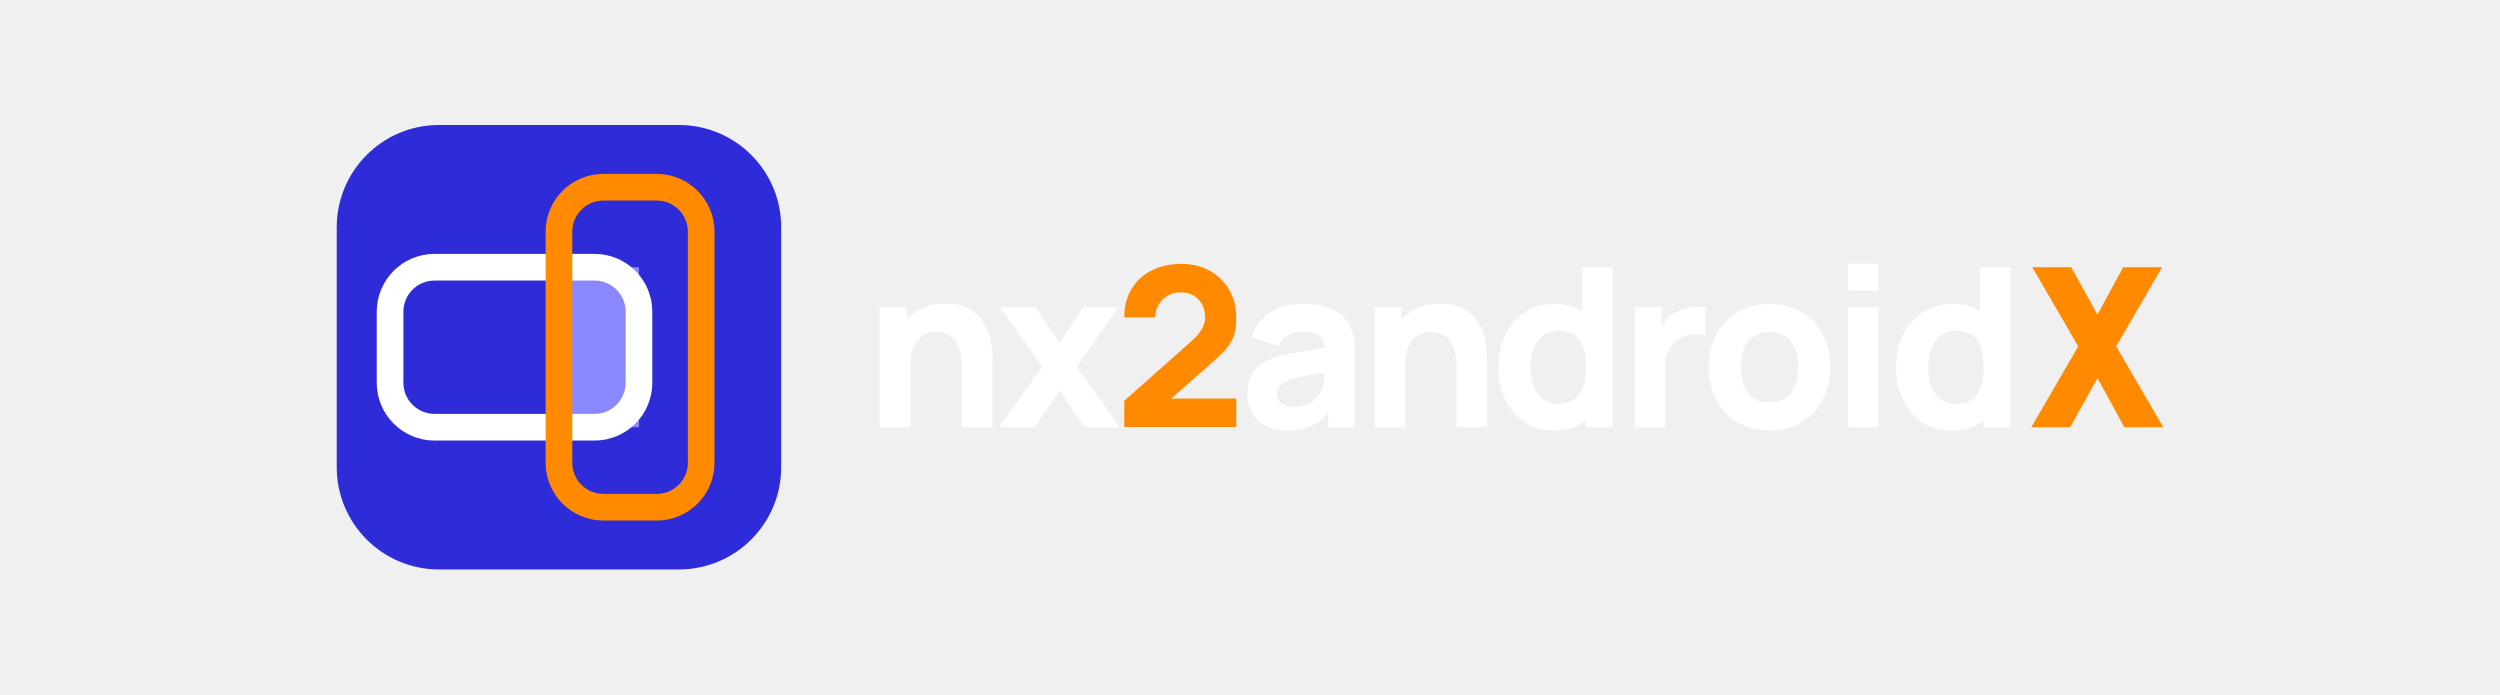
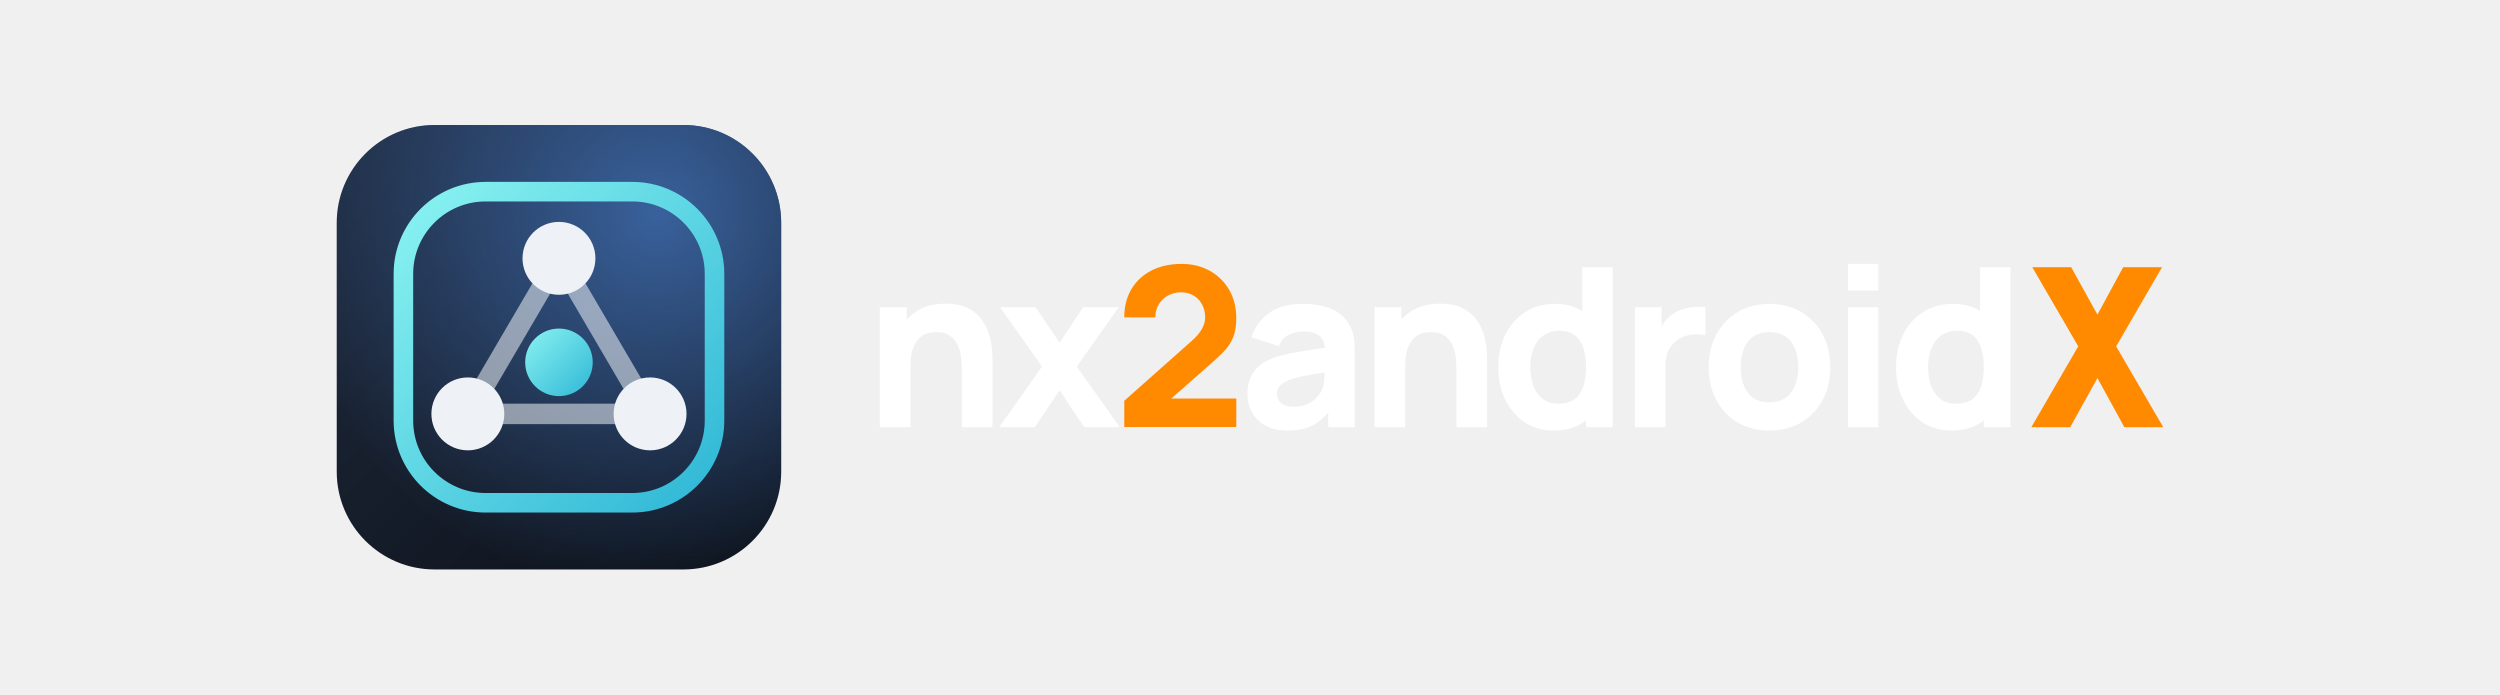
<svg xmlns="http://www.w3.org/2000/svg" width="720" height="200" viewBox="0 0 720 200" role="img" aria-label="nx2androidX">
  <g transform="translate(-19.76 0)">
    <g transform="translate(116.74 36) scale(1.28)">
-       <rect width="100" height="100" rx="23" fill="#2E2BD9" />
-       <rect x="50" y="32" width="18" height="36" fill="#8A88FF" />
-       <rect x="12" y="32" width="56" height="36" rx="10" fill="none" stroke="#FFFFFF" stroke-width="6" />
-       <rect x="50" y="14" width="32" height="72" rx="10" fill="none" stroke="#FF8A00" stroke-width="6" />
+       <defs>
+         <linearGradient id="sos-night" x1="0" y1="0" x2="1" y2="1">
+           <stop offset="0" stop-color="#1f2a3d" />
+           <stop offset="1" stop-color="#0b0f16" />
+         </linearGradient>
+         <radialGradient id="sos-glow" cx="0.72" cy="0.2" r="0.85">
+           <stop offset="0" stop-color="#3f6db0" stop-opacity="0.85" />
+           <stop offset="1" stop-color="#3f6db0" stop-opacity="0" />
+         </radialGradient>
+         <linearGradient id="sos-cyan" x1="0" y1="0" x2="1" y2="1">
+           <stop offset="0" stop-color="#8af3f1" />
+           <stop offset="1" stop-color="#2fb7d6" />
+         </linearGradient>
+       </defs>
+       <rect width="100" height="100" rx="22" fill="url(#sos-night)" />
+       <rect width="100" height="100" rx="22" fill="url(#sos-glow)" />
+       <rect x="15" y="15" width="70" height="70" rx="18.5" fill="none" stroke="url(#sos-cyan)" stroke-width="4.4" />
+       <path d="M50 30 L70.5 65 L29.5 65 Z" fill="none" stroke="#eef1f6" stroke-opacity="0.55" stroke-width="4.6" stroke-linejoin="round" />
+       <circle cx="50" cy="53.4" r="7.6" fill="url(#sos-cyan)" />
+       <circle cx="50" cy="30" r="8.2" fill="#eef1f6" />
+       <circle cx="70.5" cy="65" r="8.2" fill="#eef1f6" />
+       <circle cx="29.5" cy="65" r="8.2" fill="#eef1f6" />
    </g>
    <path fill="#FFFFFF" d="M296.77 123.04V106.72Q296.77 105.54 296.64 103.7Q296.51 101.86 295.84 100Q295.17 98.14 293.65 96.9Q292.13 95.65 289.34 95.65Q288.22 95.65 286.94 96Q285.66 96.35 284.54 97.36Q283.42 98.37 282.7 100.32Q281.98 102.27 281.98 105.5L276.99 103.14Q276.99 99.04 278.66 95.46Q280.32 91.87 283.66 89.66Q287.01 87.46 292.1 87.46Q296.16 87.46 298.72 88.83Q301.28 90.21 302.7 92.32Q304.13 94.43 304.74 96.72Q305.34 99.01 305.47 100.9Q305.6 102.78 305.6 103.65V123.04ZM273.15 123.04V88.48H280.9V99.94H281.98V123.04ZM307.52 123.04 319.87 105.57 307.78 88.48H318.02L324.93 98.72L331.71 88.48H341.95L329.86 105.57L342.27 123.04H332.03L324.93 112.42L317.76 123.04ZM390.53 124Q386.82 124 384.24 122.58Q381.66 121.15 380.34 118.77Q379.01 116.38 379.01 113.5Q379.01 111.1 379.74 109.12Q380.48 107.14 382.13 105.62Q383.78 104.1 386.56 103.07Q388.48 102.37 391.14 101.82Q393.79 101.28 397.15 100.78Q400.51 100.29 404.54 99.68L401.41 101.41Q401.41 98.34 399.94 96.9Q398.46 95.46 395.01 95.46Q393.09 95.46 391.01 96.38Q388.93 97.31 388.1 99.68L380.22 97.18Q381.54 92.9 385.15 90.21Q388.77 87.52 395.01 87.52Q399.58 87.52 403.14 88.93Q406.69 90.34 408.51 93.79Q409.54 95.71 409.73 97.63Q409.92 99.55 409.92 101.92V123.04H402.3V115.94L403.39 117.41Q400.86 120.9 397.94 122.45Q395.01 124 390.53 124ZM392.38 117.15Q394.78 117.15 396.43 116.3Q398.08 115.46 399.06 114.37Q400.03 113.28 400.38 112.54Q401.06 111.14 401.17 109.26Q401.28 107.39 401.28 106.14L403.84 106.78Q399.97 107.42 397.57 107.86Q395.17 108.29 393.7 108.64Q392.22 108.99 391.1 109.41Q389.82 109.92 389.04 110.51Q388.26 111.1 387.89 111.81Q387.52 112.51 387.52 113.38Q387.52 114.56 388.11 115.41Q388.7 116.26 389.79 116.7Q390.88 117.15 392.38 117.15ZM439.23 123.04V106.72Q439.23 105.54 439.1 103.7Q438.98 101.86 438.3 100Q437.63 98.14 436.11 96.9Q434.59 95.65 431.81 95.65Q430.69 95.65 429.41 96Q428.13 96.35 427.01 97.36Q425.89 98.37 425.17 100.32Q424.45 102.27 424.45 105.5L419.46 103.14Q419.46 99.04 421.12 95.46Q422.78 91.87 426.13 89.66Q429.47 87.46 434.56 87.46Q438.62 87.46 441.18 88.83Q443.74 90.21 445.17 92.32Q446.59 94.43 447.2 96.72Q447.81 99.01 447.94 100.9Q448.06 102.78 448.06 103.65V123.04ZM415.62 123.04V88.48H423.36V99.94H424.45V123.04ZM467.2 124Q462.43 124 458.85 121.6Q455.26 119.2 453.26 115.07Q451.26 110.94 451.26 105.76Q451.26 100.48 453.3 96.37Q455.33 92.26 459.01 89.89Q462.69 87.52 467.65 87.52Q472.58 87.52 475.94 89.92Q479.3 92.32 481.02 96.45Q482.75 100.58 482.75 105.76Q482.75 110.94 481.01 115.07Q479.26 119.2 475.81 121.6Q472.35 124 467.2 124ZM468.61 116.26Q471.52 116.26 473.26 114.94Q475.01 113.63 475.78 111.26Q476.54 108.9 476.54 105.76Q476.54 102.62 475.78 100.26Q475.01 97.89 473.33 96.58Q471.65 95.26 468.93 95.26Q466.02 95.26 464.14 96.69Q462.27 98.11 461.38 100.5Q460.48 102.88 460.48 105.76Q460.48 108.67 461.34 111.06Q462.21 113.44 464 114.85Q465.79 116.26 468.61 116.26ZM476.54 123.04V99.36H475.46V76.96H484.22V123.04ZM490.62 123.04V88.48H498.3V96.93L497.47 95.84Q498.14 94.05 499.26 92.58Q500.38 91.1 502.02 90.14Q503.26 89.38 504.74 88.94Q506.21 88.51 507.78 88.4Q509.34 88.29 510.91 88.48V96.61Q509.47 96.16 507.57 96.3Q505.66 96.45 504.13 97.18Q502.59 97.89 501.54 99.06Q500.48 100.22 499.94 101.81Q499.39 103.39 499.39 105.38V123.04ZM529.34 124Q524.13 124 520.19 121.66Q516.26 119.33 514.06 115.22Q511.87 111.1 511.87 105.76Q511.87 100.35 514.11 96.24Q516.35 92.13 520.29 89.82Q524.22 87.52 529.34 87.52Q534.56 87.52 538.51 89.86Q542.46 92.19 544.67 96.3Q546.88 100.42 546.88 105.76Q546.88 111.14 544.66 115.25Q542.43 119.36 538.48 121.68Q534.53 124 529.34 124ZM529.34 115.87Q533.54 115.87 535.6 113.04Q537.66 110.21 537.66 105.76Q537.66 101.15 535.57 98.4Q533.47 95.65 529.34 95.65Q526.5 95.65 524.67 96.93Q522.85 98.21 521.97 100.48Q521.09 102.75 521.09 105.76Q521.09 110.4 523.18 113.14Q525.28 115.87 529.34 115.87ZM552 83.68V76H560.7V83.68ZM552 123.04V88.48H560.7V123.04ZM581.76 124Q576.99 124 573.41 121.6Q569.82 119.2 567.82 115.07Q565.82 110.94 565.82 105.76Q565.82 100.48 567.86 96.37Q569.89 92.26 573.57 89.89Q577.25 87.52 582.21 87.52Q587.14 87.52 590.5 89.92Q593.86 92.32 595.58 96.45Q597.31 100.58 597.31 105.76Q597.31 110.94 595.57 115.07Q593.82 119.2 590.37 121.6Q586.91 124 581.76 124ZM583.17 116.26Q586.08 116.26 587.82 114.94Q589.57 113.63 590.34 111.26Q591.1 108.9 591.1 105.76Q591.1 102.62 590.34 100.26Q589.57 97.89 587.89 96.58Q586.21 95.26 583.49 95.26Q580.58 95.26 578.7 96.69Q576.83 98.11 575.94 100.5Q575.04 102.88 575.04 105.76Q575.04 108.67 575.9 111.06Q576.77 113.44 578.56 114.85Q580.35 116.26 583.17 116.26ZM591.1 123.04V99.36H590.02V76.96H598.78V123.04Z" />
    <path fill="#FF8A00" d="M343.55 122.98V115.42L362.88 98.27Q365.06 96.35 365.95 94.66Q366.85 92.96 366.85 91.49Q366.85 89.38 365.98 87.73Q365.12 86.08 363.55 85.14Q361.98 84.19 359.87 84.19Q357.66 84.19 355.98 85.2Q354.3 86.21 353.38 87.86Q352.45 89.5 352.51 91.42H343.55Q343.55 86.69 345.63 83.23Q347.71 79.78 351.42 77.89Q355.14 76 360.06 76Q364.58 76 368.14 77.97Q371.71 79.94 373.76 83.46Q375.81 86.98 375.81 91.62Q375.81 95.04 374.85 97.3Q373.89 99.55 372 101.46Q370.11 103.36 367.36 105.76L354.88 116.7L354.18 114.78H375.81V122.98Z" />
    <path fill="#FF8A00" d="M604.78 123.04L618.29 99.75L605.06 76.96L616.26 76.96L623.82 90.61L631.23 76.96L642.43 76.96L629.21 99.75L642.78 123.04L631.58 123.04L623.82 108.88L615.98 123.04Z" />
  </g>
</svg>
